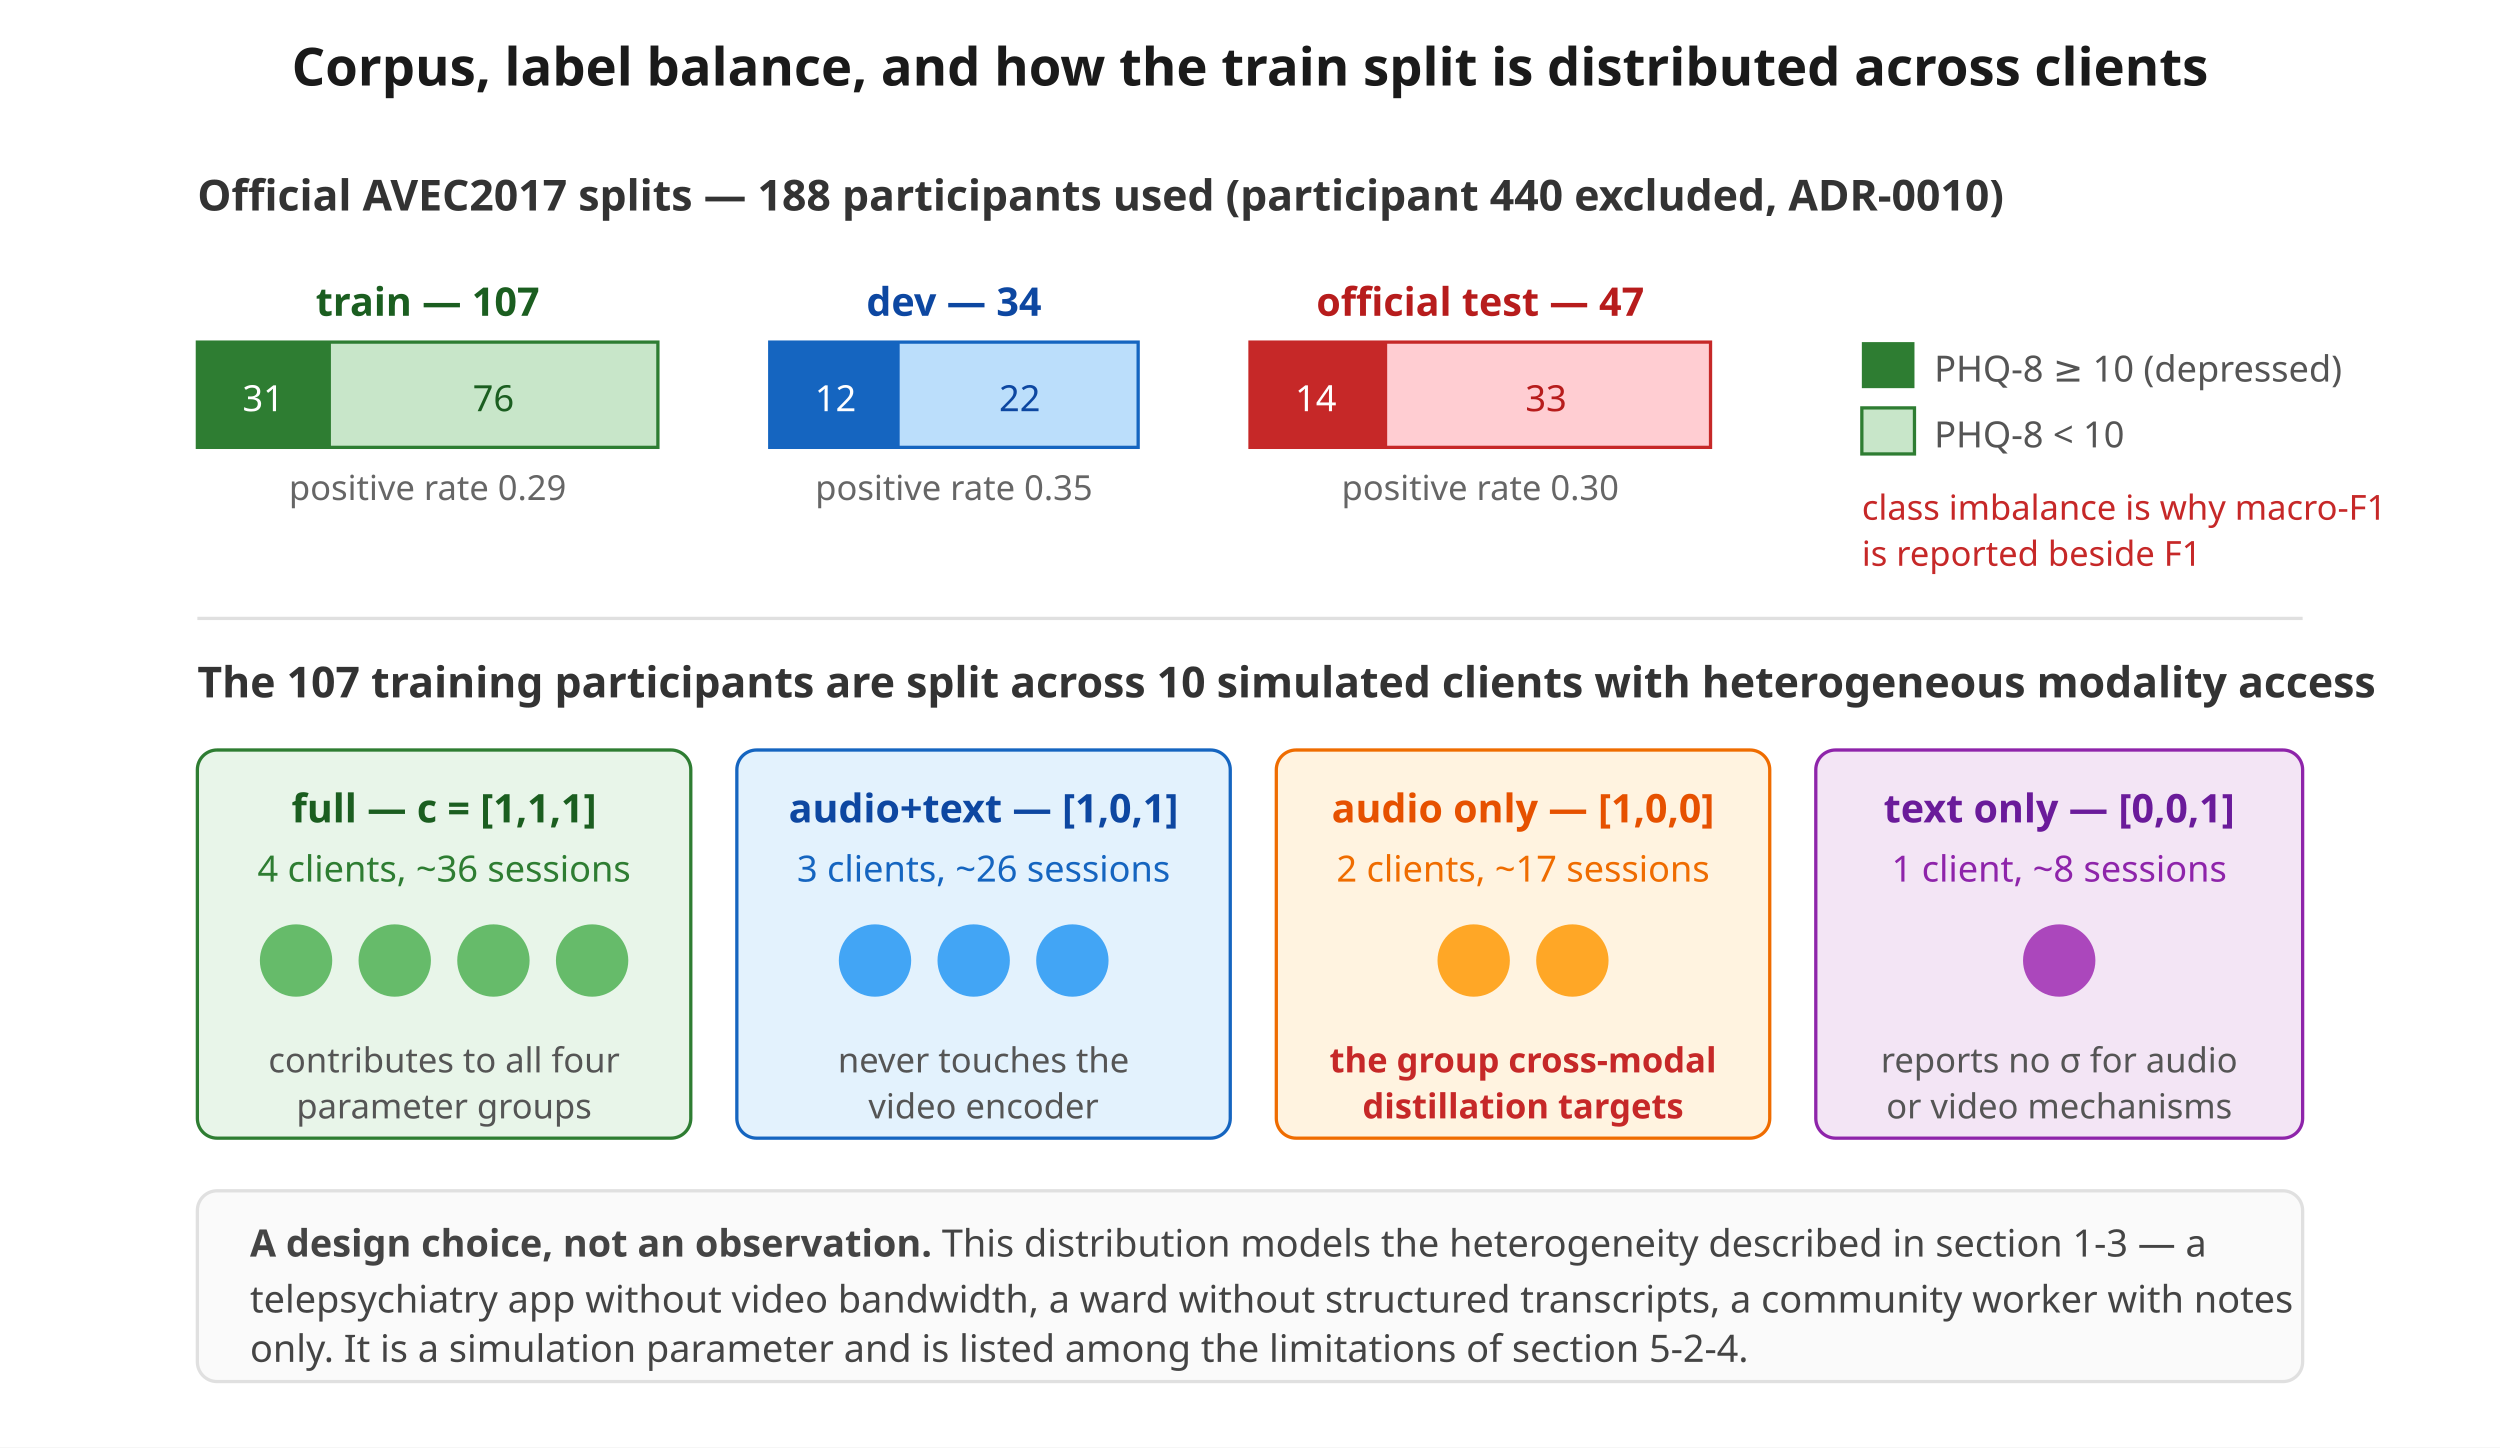
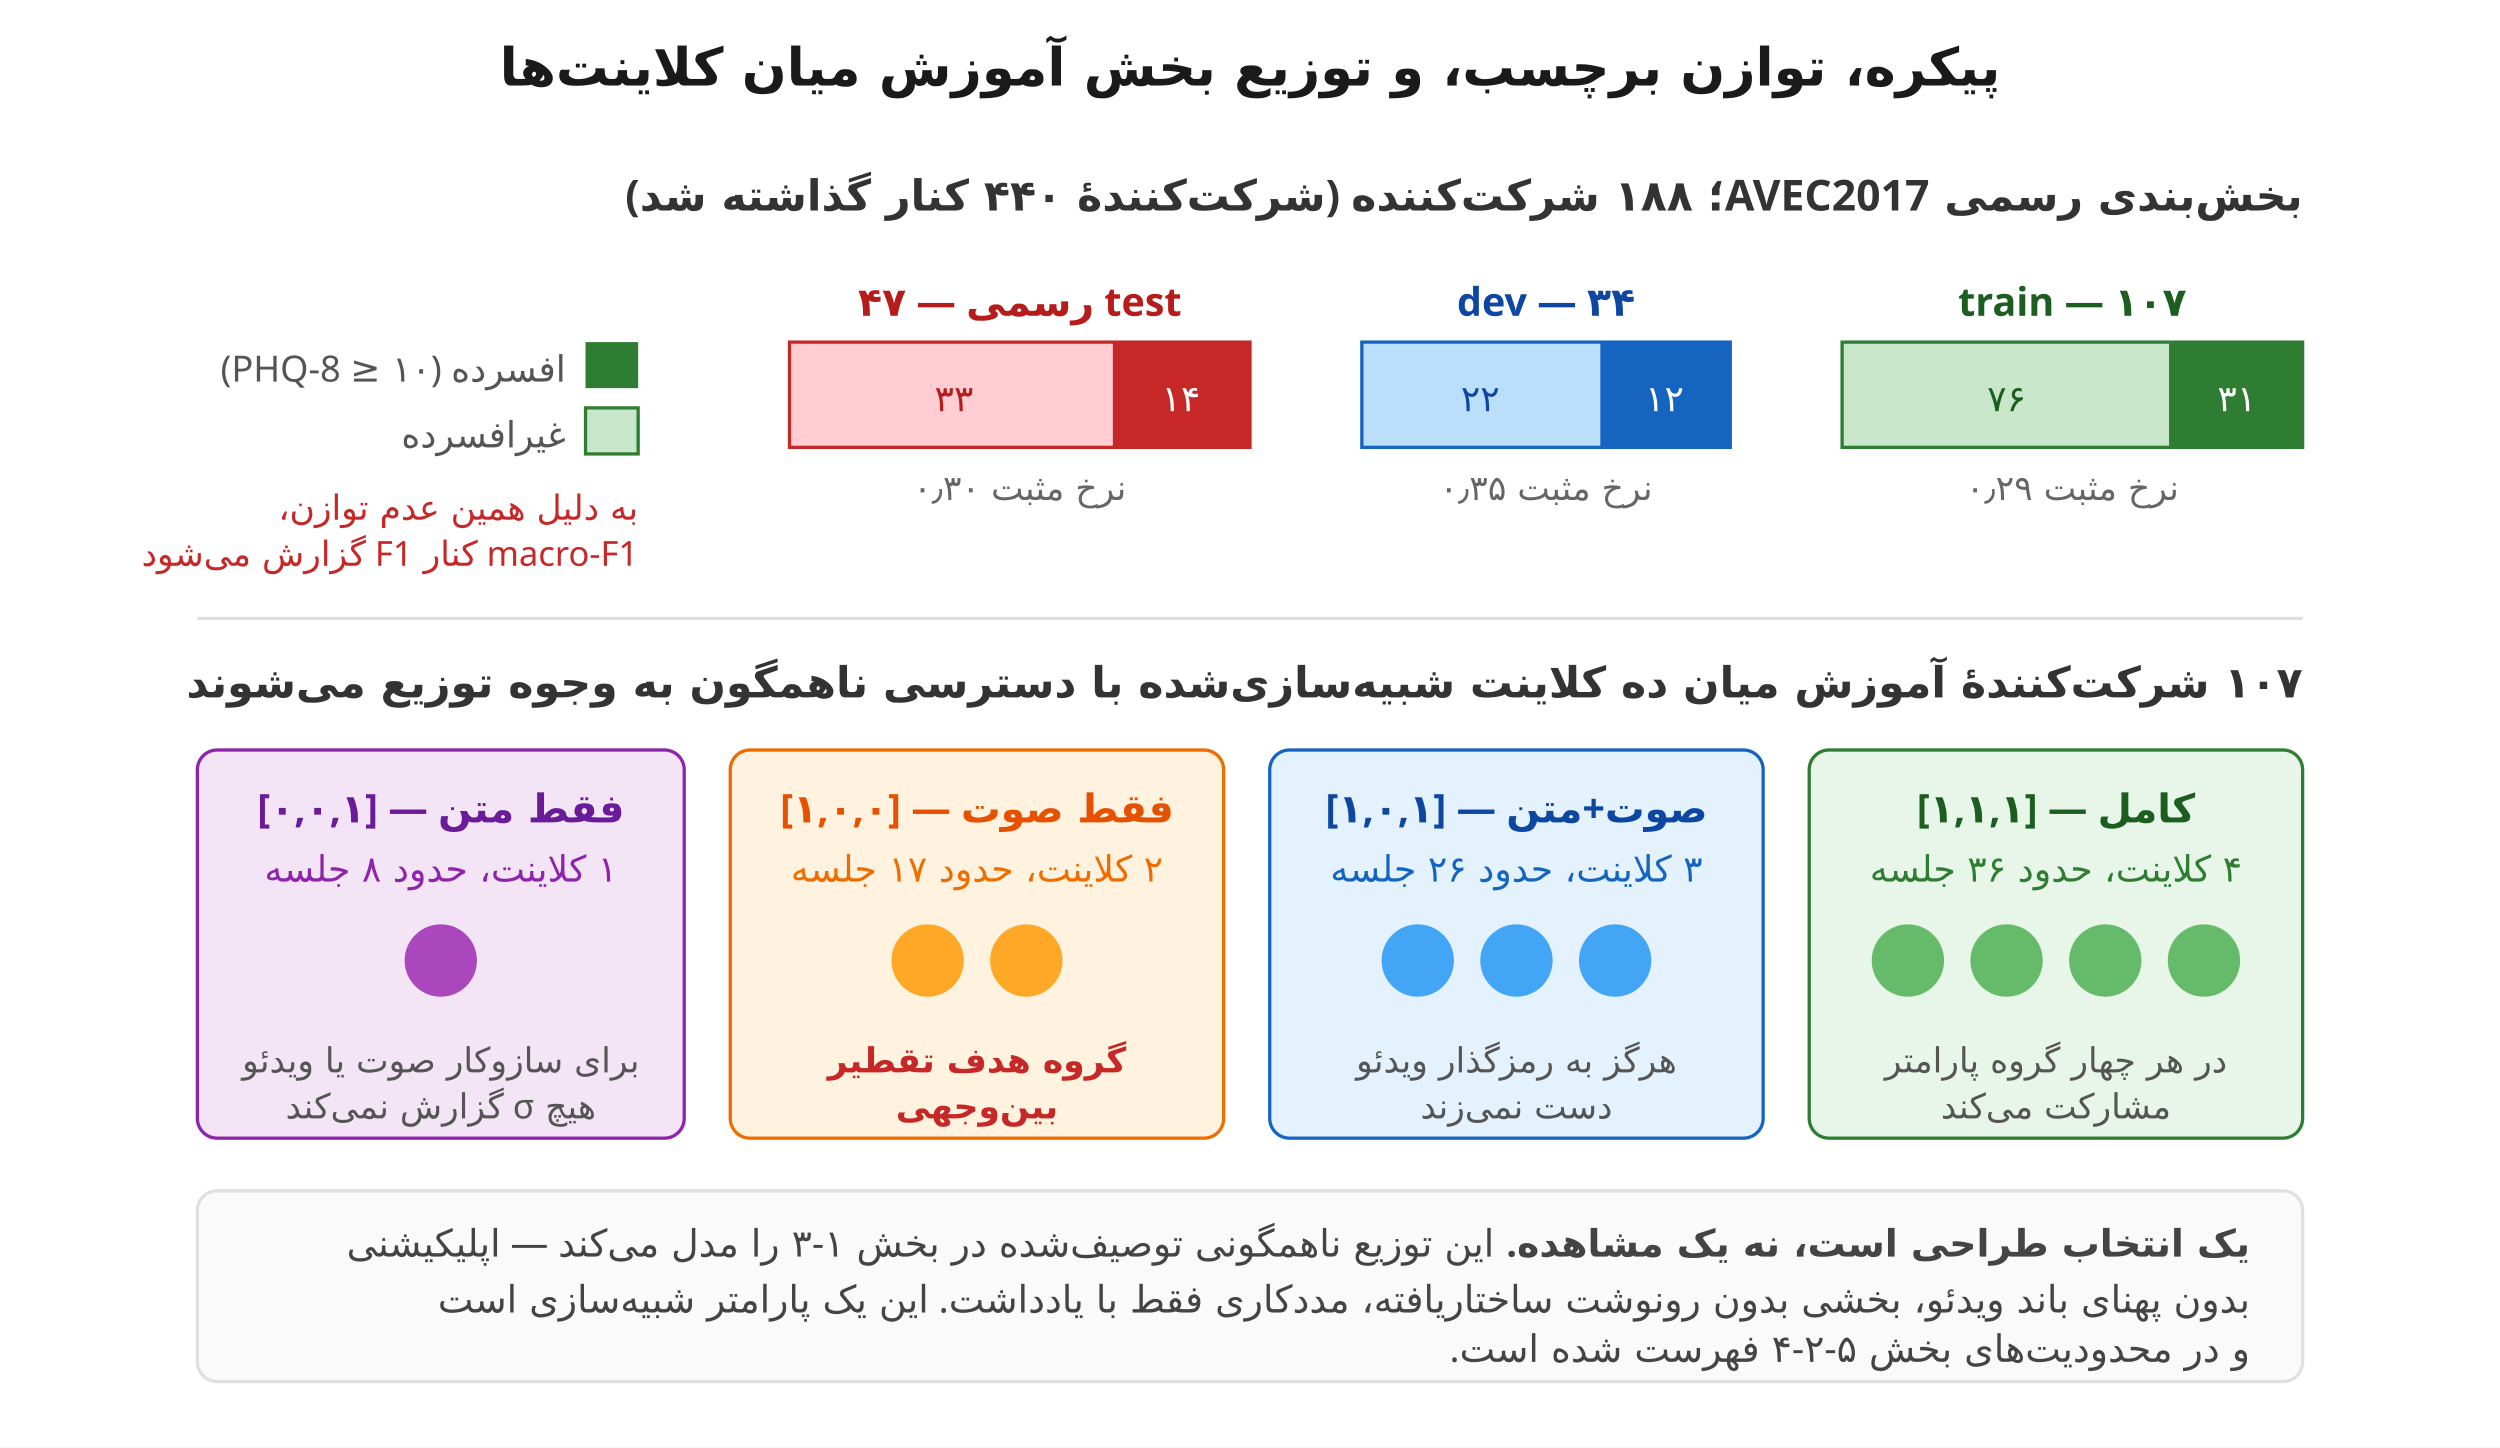
- <svg xmlns="http://www.w3.org/2000/svg" width="760" height="440" viewBox="0 0 760 440" font-family="Segoe UI, Tahoma, sans-serif">
+ <svg xmlns="http://www.w3.org/2000/svg" width="760" height="440" viewBox="0 0 760 440" font-family="Vazirmatn, Tahoma, 'Segoe UI', sans-serif">
  <rect width="760" height="440" fill="#ffffff" />
-   <text x="380" y="26" text-anchor="middle" font-size="16" font-weight="600" fill="#1a1a1a">Corpus, label balance, and how the train split is distributed across clients</text>
-   <text x="60" y="64" font-size="13" font-weight="600" fill="#333">Official AVEC2017 splits — 188 participants used (participant 440 excluded, ADR-0010)</text>
-   <text x="130" y="96" font-size="12" font-weight="600" fill="#1b5e20" text-anchor="middle">train — 107</text>
-   <rect x="60" y="104" width="140" height="32" fill="#c8e6c9" stroke="#2e7d32" />
-   <rect x="60" y="104" width="40.6" height="32" fill="#2e7d32" />
-   <text x="80" y="125" font-size="11" fill="#ffffff" text-anchor="middle">31</text>
-   <text x="150" y="125" font-size="11" fill="#1b5e20" text-anchor="middle">76</text>
-   <text x="130" y="152" font-size="10.5" fill="#666" text-anchor="middle">positive rate 0.29</text>
-   <text x="290" y="96" font-size="12" font-weight="600" fill="#0d47a1" text-anchor="middle">dev — 34</text>
-   <rect x="234" y="104" width="112" height="32" fill="#bbdefb" stroke="#1565c0" />
-   <rect x="234" y="104" width="39.5" height="32" fill="#1565c0" />
-   <text x="254" y="125" font-size="11" fill="#ffffff" text-anchor="middle">12</text>
-   <text x="310" y="125" font-size="11" fill="#0d47a1" text-anchor="middle">22</text>
-   <text x="290" y="152" font-size="10.5" fill="#666" text-anchor="middle">positive rate 0.35</text>
-   <text x="450" y="96" font-size="12" font-weight="600" fill="#b71c1c" text-anchor="middle">official test — 47</text>
-   <rect x="380" y="104" width="140" height="32" fill="#ffcdd2" stroke="#c62828" />
-   <rect x="380" y="104" width="41.7" height="32" fill="#c62828" />
-   <text x="400" y="125" font-size="11" fill="#ffffff" text-anchor="middle">14</text>
-   <text x="470" y="125" font-size="11" fill="#b71c1c" text-anchor="middle">33</text>
-   <text x="450" y="152" font-size="10.5" fill="#666" text-anchor="middle">positive rate 0.30</text>
-   <rect x="566" y="104" width="16" height="14" fill="#2e7d32" />
-   <text x="588" y="116" font-size="11" fill="#555">PHQ-8 ≥ 10 (depressed)</text>
-   <rect x="566" y="124" width="16" height="14" fill="#c8e6c9" stroke="#2e7d32" />
-   <text x="588" y="136" font-size="11" fill="#555">PHQ-8 &lt; 10</text>
-   <text x="566" y="158" font-size="10.5" fill="#c62828">class imbalance is why macro-F1</text>
-   <text x="566" y="172" font-size="10.5" fill="#c62828">is reported beside F1</text>
+   <text x="380" y="26" text-anchor="middle" direction="rtl" font-size="16" font-weight="600" fill="#1a1a1a">پیکره، توازن برچسب، و توزیع بخش آموزش میان کلاینت‌ها</text>
+   <text x="700" y="64" font-size="13" font-weight="600" fill="#333" direction="rtl" text-anchor="start">بخش‌بندی رسمی AVEC2017‏؛ ۱۸۸ شرکت‌کننده (شرکت‌کنندهٔ ۴۴۰ کنار گذاشته شد)</text>
+   <text x="630" y="96" font-size="12" font-weight="600" fill="#1b5e20" text-anchor="middle" direction="rtl">train — ۱۰۷</text>
+   <rect x="560" y="104" width="140" height="32" fill="#c8e6c9" stroke="#2e7d32" />
+   <rect x="659.4" y="104" width="40.6" height="32" fill="#2e7d32" />
+   <text x="680" y="125" font-size="11" fill="#ffffff" text-anchor="middle" direction="rtl">۳۱</text>
+   <text x="610" y="125" font-size="11" fill="#1b5e20" text-anchor="middle" direction="rtl">۷۶</text>
+   <text x="630" y="152" font-size="10.5" fill="#666" text-anchor="middle" direction="rtl">نرخ مثبت ۰٫۲۹</text>
+   <text x="470" y="96" font-size="12" font-weight="600" fill="#0d47a1" text-anchor="middle" direction="rtl">dev — ۳۴</text>
+   <rect x="414" y="104" width="112" height="32" fill="#bbdefb" stroke="#1565c0" />
+   <rect x="486.5" y="104" width="39.5" height="32" fill="#1565c0" />
+   <text x="506" y="125" font-size="11" fill="#ffffff" text-anchor="middle" direction="rtl">۱۲</text>
+   <text x="450" y="125" font-size="11" fill="#0d47a1" text-anchor="middle" direction="rtl">۲۲</text>
+   <text x="470" y="152" font-size="10.5" fill="#666" text-anchor="middle" direction="rtl">نرخ مثبت ۰٫۳۵</text>
+   <text x="310" y="96" font-size="12" font-weight="600" fill="#b71c1c" text-anchor="middle" direction="rtl">test رسمی — ۴۷</text>
+   <rect x="240" y="104" width="140" height="32" fill="#ffcdd2" stroke="#c62828" />
+   <rect x="338.3" y="104" width="41.7" height="32" fill="#c62828" />
+   <text x="359" y="125" font-size="11" fill="#ffffff" text-anchor="middle" direction="rtl">۱۴</text>
+   <text x="290" y="125" font-size="11" fill="#b71c1c" text-anchor="middle" direction="rtl">۳۳</text>
+   <text x="310" y="152" font-size="10.5" fill="#666" text-anchor="middle" direction="rtl">نرخ مثبت ۰٫۳۰</text>
+   <rect x="178" y="104" width="16" height="14" fill="#2e7d32" />
+   <text x="172" y="116" font-size="11" fill="#555" direction="rtl" text-anchor="start">افسرده (PHQ-8 ≥ ۱۰)</text>
+   <rect x="178" y="124" width="16" height="14" fill="#c8e6c9" stroke="#2e7d32" />
+   <text x="172" y="136" font-size="11" fill="#555" direction="rtl" text-anchor="start">غیرافسرده</text>
+   <text x="194" y="158" font-size="10.5" fill="#c62828" direction="rtl" text-anchor="start">به دلیل همین عدم توازن،</text>
+   <text x="194" y="172" font-size="10.5" fill="#c62828" direction="rtl" text-anchor="start">macro-F1 کنار F1 گزارش می‌شود</text>
  <line x1="60" y1="188" x2="700" y2="188" stroke="#e0e0e0" />
-   <text x="60" y="212" font-size="13" font-weight="600" fill="#333">The 107 training participants are split across 10 simulated clients with heterogeneous modality access</text>
+   <text x="700" y="212" font-size="13" font-weight="600" fill="#333" direction="rtl" text-anchor="start">۱۰۷ شرکت‌کنندهٔ آموزش میان ده کلاینت شبیه‌سازی‌شده با دسترسی ناهمگون به وجوه توزیع می‌شوند</text>
  <g font-size="11">
-     <rect x="60" y="228" width="150" height="118" rx="6" fill="#e8f5e9" stroke="#2e7d32" />
-     <text x="135" y="250" text-anchor="middle" font-size="12" font-weight="600" fill="#1b5e20">full — c = [1,1,1]</text>
-     <text x="135" y="268" text-anchor="middle" fill="#2e7d32">4 clients, ~36 sessions</text>
+     <rect x="550" y="228" width="150" height="118" rx="6" fill="#e8f5e9" stroke="#2e7d32" />
+     <text x="625" y="250" text-anchor="middle" direction="rtl" font-size="12" font-weight="600" fill="#1b5e20">کامل — [۱,۱,۱]</text>
+     <text x="625" y="268" text-anchor="middle" direction="rtl" fill="#2e7d32">۴ کلاینت، حدود ۳۶ جلسه</text>
    <g fill="#66bb6a">
-       <circle cx="90" cy="292" r="11" />
-       <circle cx="120" cy="292" r="11" />
-       <circle cx="150" cy="292" r="11" />
-       <circle cx="180" cy="292" r="11" />
+       <circle cx="580" cy="292" r="11" />
+       <circle cx="610" cy="292" r="11" />
+       <circle cx="640" cy="292" r="11" />
+       <circle cx="670" cy="292" r="11" />
    </g>
-     <text x="135" y="326" text-anchor="middle" font-size="10.5" fill="#555">contributes to all four</text>
-     <text x="135" y="340" text-anchor="middle" font-size="10.5" fill="#555">parameter groups</text>
-     <rect x="224" y="228" width="150" height="118" rx="6" fill="#e3f2fd" stroke="#1565c0" />
-     <text x="299" y="250" text-anchor="middle" font-size="12" font-weight="600" fill="#0d47a1">audio+text — [1,0,1]</text>
-     <text x="299" y="268" text-anchor="middle" fill="#1565c0">3 clients, ~26 sessions</text>
+     <text x="625" y="326" text-anchor="middle" direction="rtl" font-size="10.5" fill="#555">در هر چهار گروه پارامتر</text>
+     <text x="625" y="340" text-anchor="middle" direction="rtl" font-size="10.5" fill="#555">مشارکت می‌کند</text>
+     <rect x="386" y="228" width="150" height="118" rx="6" fill="#e3f2fd" stroke="#1565c0" />
+     <text x="461" y="250" text-anchor="middle" direction="rtl" font-size="12" font-weight="600" fill="#0d47a1">صوت+متن — [۱,۰,۱]</text>
+     <text x="461" y="268" text-anchor="middle" direction="rtl" fill="#1565c0">۳ کلاینت، حدود ۲۶ جلسه</text>
    <g fill="#42a5f5">
-       <circle cx="266" cy="292" r="11" />
-       <circle cx="296" cy="292" r="11" />
-       <circle cx="326" cy="292" r="11" />
+       <circle cx="431" cy="292" r="11" />
+       <circle cx="461" cy="292" r="11" />
+       <circle cx="491" cy="292" r="11" />
    </g>
-     <text x="299" y="326" text-anchor="middle" font-size="10.5" fill="#555">never touches the</text>
-     <text x="299" y="340" text-anchor="middle" font-size="10.5" fill="#555">video encoder</text>
-     <rect x="388" y="228" width="150" height="118" rx="6" fill="#fff3e0" stroke="#ef6c00" />
-     <text x="463" y="250" text-anchor="middle" font-size="12" font-weight="600" fill="#e65100">audio only — [1,0,0]</text>
-     <text x="463" y="268" text-anchor="middle" fill="#ef6c00">2 clients, ~17 sessions</text>
+     <text x="461" y="326" text-anchor="middle" direction="rtl" font-size="10.5" fill="#555">هرگز به رمزگذار ویدئو</text>
+     <text x="461" y="340" text-anchor="middle" direction="rtl" font-size="10.5" fill="#555">دست نمی‌زند</text>
+     <rect x="222" y="228" width="150" height="118" rx="6" fill="#fff3e0" stroke="#ef6c00" />
+     <text x="297" y="250" text-anchor="middle" direction="rtl" font-size="12" font-weight="600" fill="#e65100">فقط صوت — [۱,۰,۰]</text>
+     <text x="297" y="268" text-anchor="middle" direction="rtl" fill="#ef6c00">۲ کلاینت، حدود ۱۷ جلسه</text>
    <g fill="#ffa726">
-       <circle cx="448" cy="292" r="11" />
-       <circle cx="478" cy="292" r="11" />
+       <circle cx="282" cy="292" r="11" />
+       <circle cx="312" cy="292" r="11" />
    </g>
-     <text x="463" y="326" text-anchor="middle" font-size="10.5" font-weight="600" fill="#c62828">the group cross-modal</text>
-     <text x="463" y="340" text-anchor="middle" font-size="10.5" font-weight="600" fill="#c62828">distillation targets</text>
-     <rect x="552" y="228" width="148" height="118" rx="6" fill="#f3e5f5" stroke="#8e24aa" />
-     <text x="626" y="250" text-anchor="middle" font-size="12" font-weight="600" fill="#6a1b9a">text only — [0,0,1]</text>
-     <text x="626" y="268" text-anchor="middle" fill="#8e24aa">1 client, ~8 sessions</text>
+     <text x="297" y="326" text-anchor="middle" direction="rtl" font-size="10.5" font-weight="600" fill="#c62828">گروه هدف تقطیر</text>
+     <text x="297" y="340" text-anchor="middle" direction="rtl" font-size="10.5" font-weight="600" fill="#c62828">بین‌وجهی</text>
+     <rect x="60" y="228" width="148" height="118" rx="6" fill="#f3e5f5" stroke="#8e24aa" />
+     <text x="134" y="250" text-anchor="middle" direction="rtl" font-size="12" font-weight="600" fill="#6a1b9a">فقط متن — [۰,۰,۱]</text>
+     <text x="134" y="268" text-anchor="middle" direction="rtl" fill="#8e24aa">۱ کلاینت، حدود ۸ جلسه</text>
    <g fill="#ab47bc">
-       <circle cx="626" cy="292" r="11" />
+       <circle cx="134" cy="292" r="11" />
    </g>
-     <text x="626" y="326" text-anchor="middle" font-size="10.5" fill="#555">reports no σ for audio</text>
-     <text x="626" y="340" text-anchor="middle" font-size="10.5" fill="#555">or video mechanisms</text>
+     <text x="134" y="326" text-anchor="middle" direction="rtl" font-size="10.5" fill="#555">برای سازوکار صوت یا ویدئو</text>
+     <text x="134" y="340" text-anchor="middle" direction="rtl" font-size="10.5" fill="#555">هیچ σ گزارش نمی‌کند</text>
  </g>
  <rect x="60" y="362" width="640" height="58" rx="6" fill="#fafafa" stroke="#e0e0e0" />
-   <text x="76" y="382" font-size="11.5" fill="#444">
-     <tspan font-weight="600">A design choice, not an observation.</tspan> This distribution models the heterogeneity described in section 1-3 — a</text>
-   <text x="76" y="399" font-size="11.5" fill="#444">telepsychiatry app without video bandwidth, a ward without structured transcripts, a community worker with notes</text>
-   <text x="76" y="414" font-size="11.5" fill="#444">only. It is a simulation parameter and is listed among the limitations of section 5-2-4.</text>
+   <text x="684" y="382" font-size="11.5" fill="#444" direction="rtl" text-anchor="start">
+     <tspan font-weight="600">یک انتخاب طراحی است، نه یک مشاهده.</tspan> این توزیع ناهمگونی توصیف‌شده در بخش ۱-۳ را مدل می‌کند — اپلیکیشنی</text>
+   <text x="684" y="399" font-size="11.5" fill="#444" direction="rtl" text-anchor="start">بدون پهنای باند ویدئو، بخشی بدون رونوشت ساختاریافته، مددکاری فقط با یادداشت. این یک پارامتر شبیه‌سازی است</text>
+   <text x="684" y="414" font-size="11.5" fill="#444" direction="rtl" text-anchor="start">و در محدودیت‌های بخش ۵-۲-۴ فهرست شده است.</text>
</svg>
